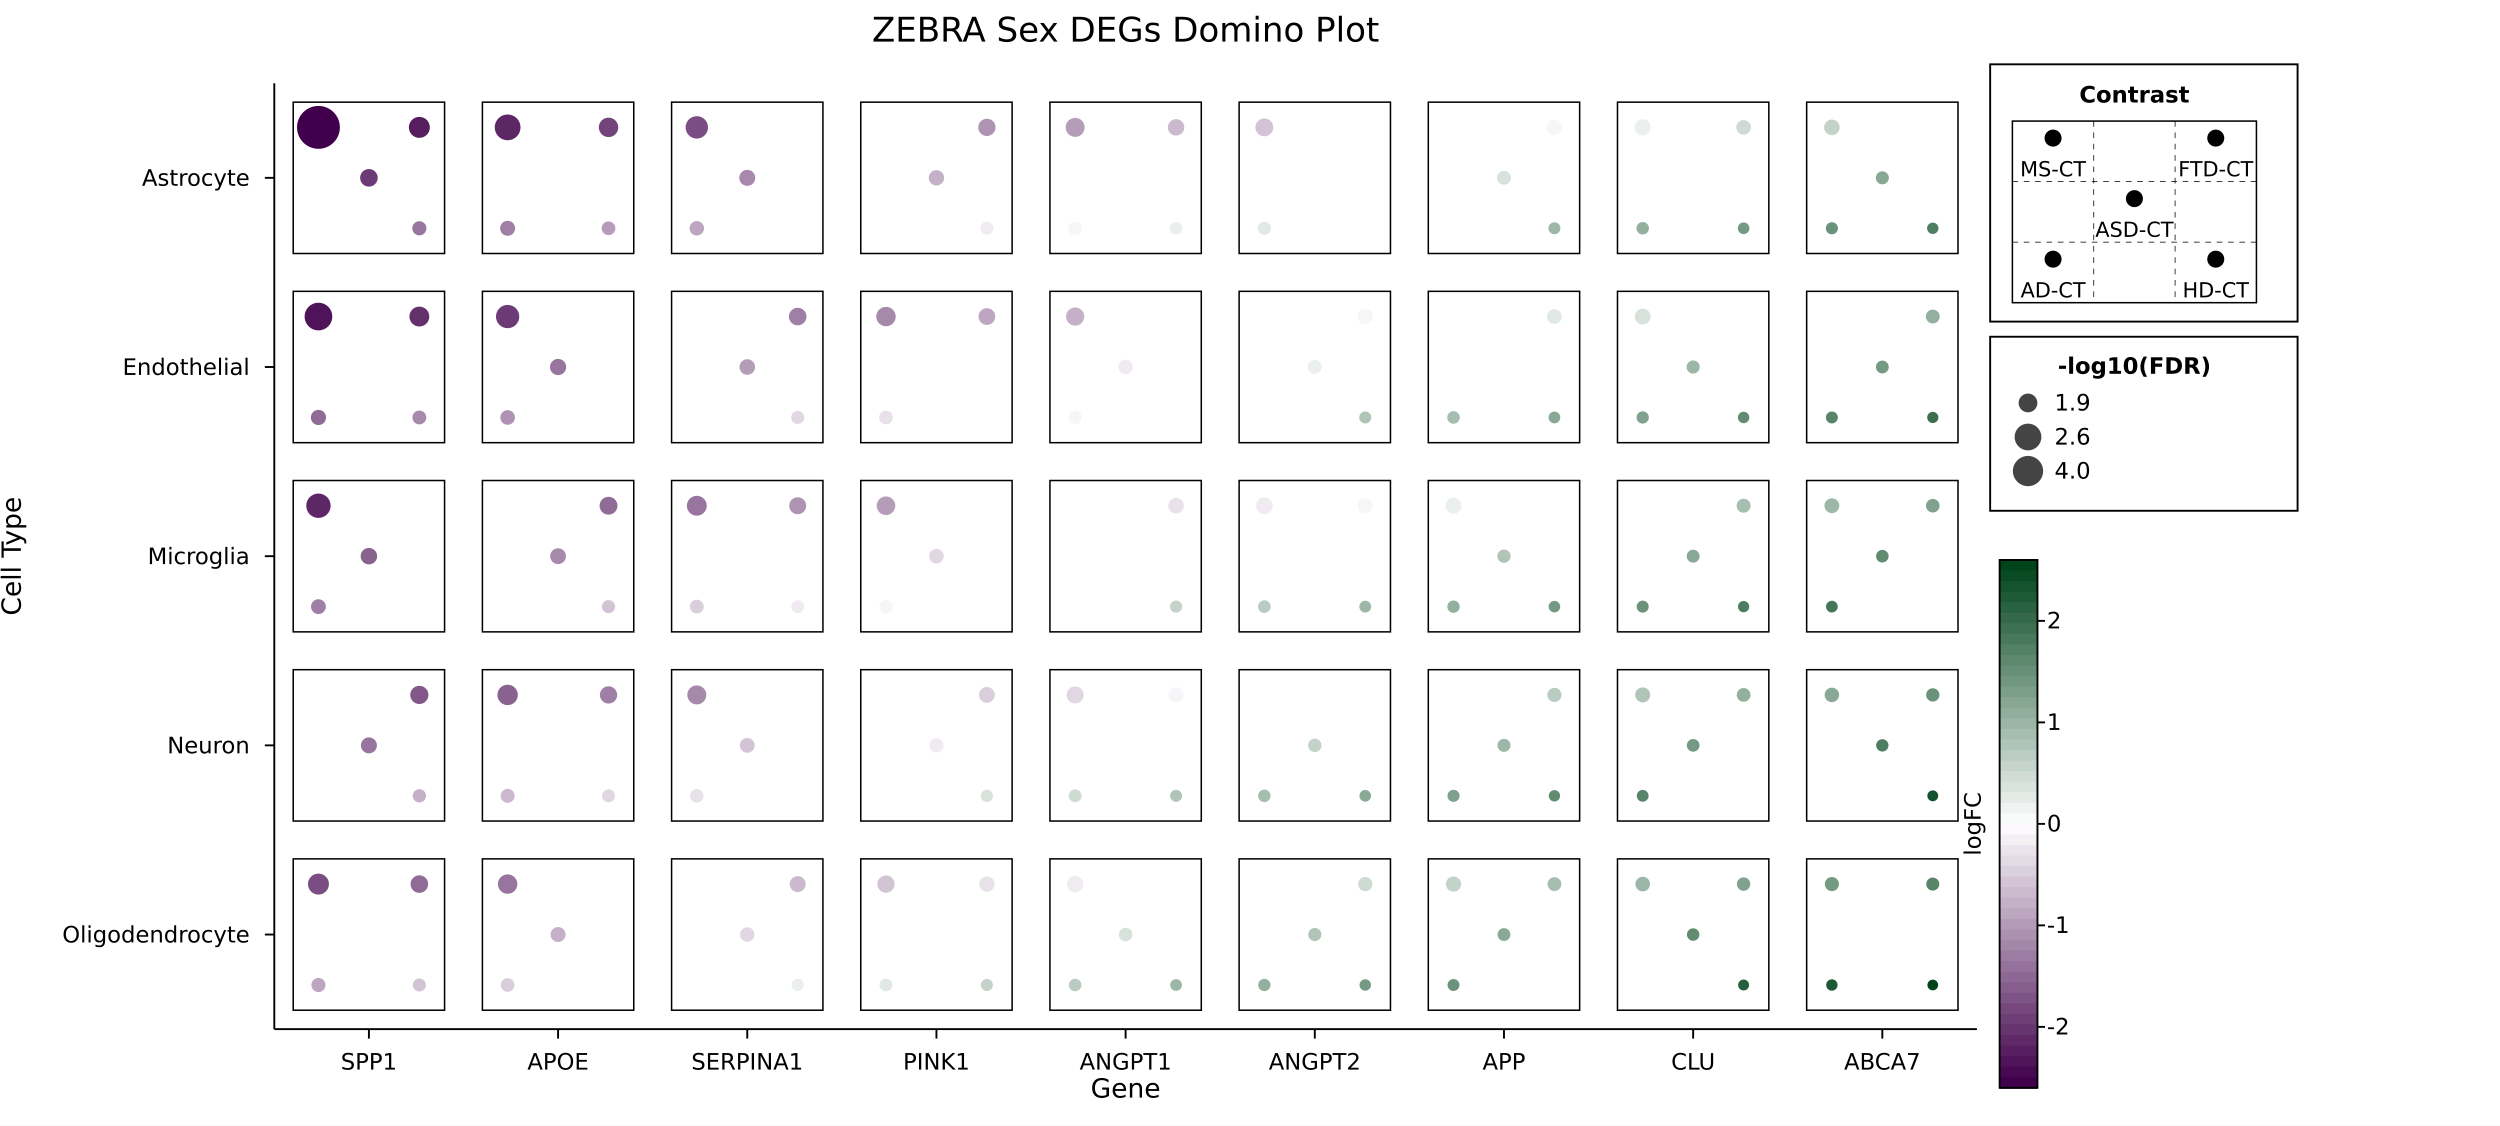
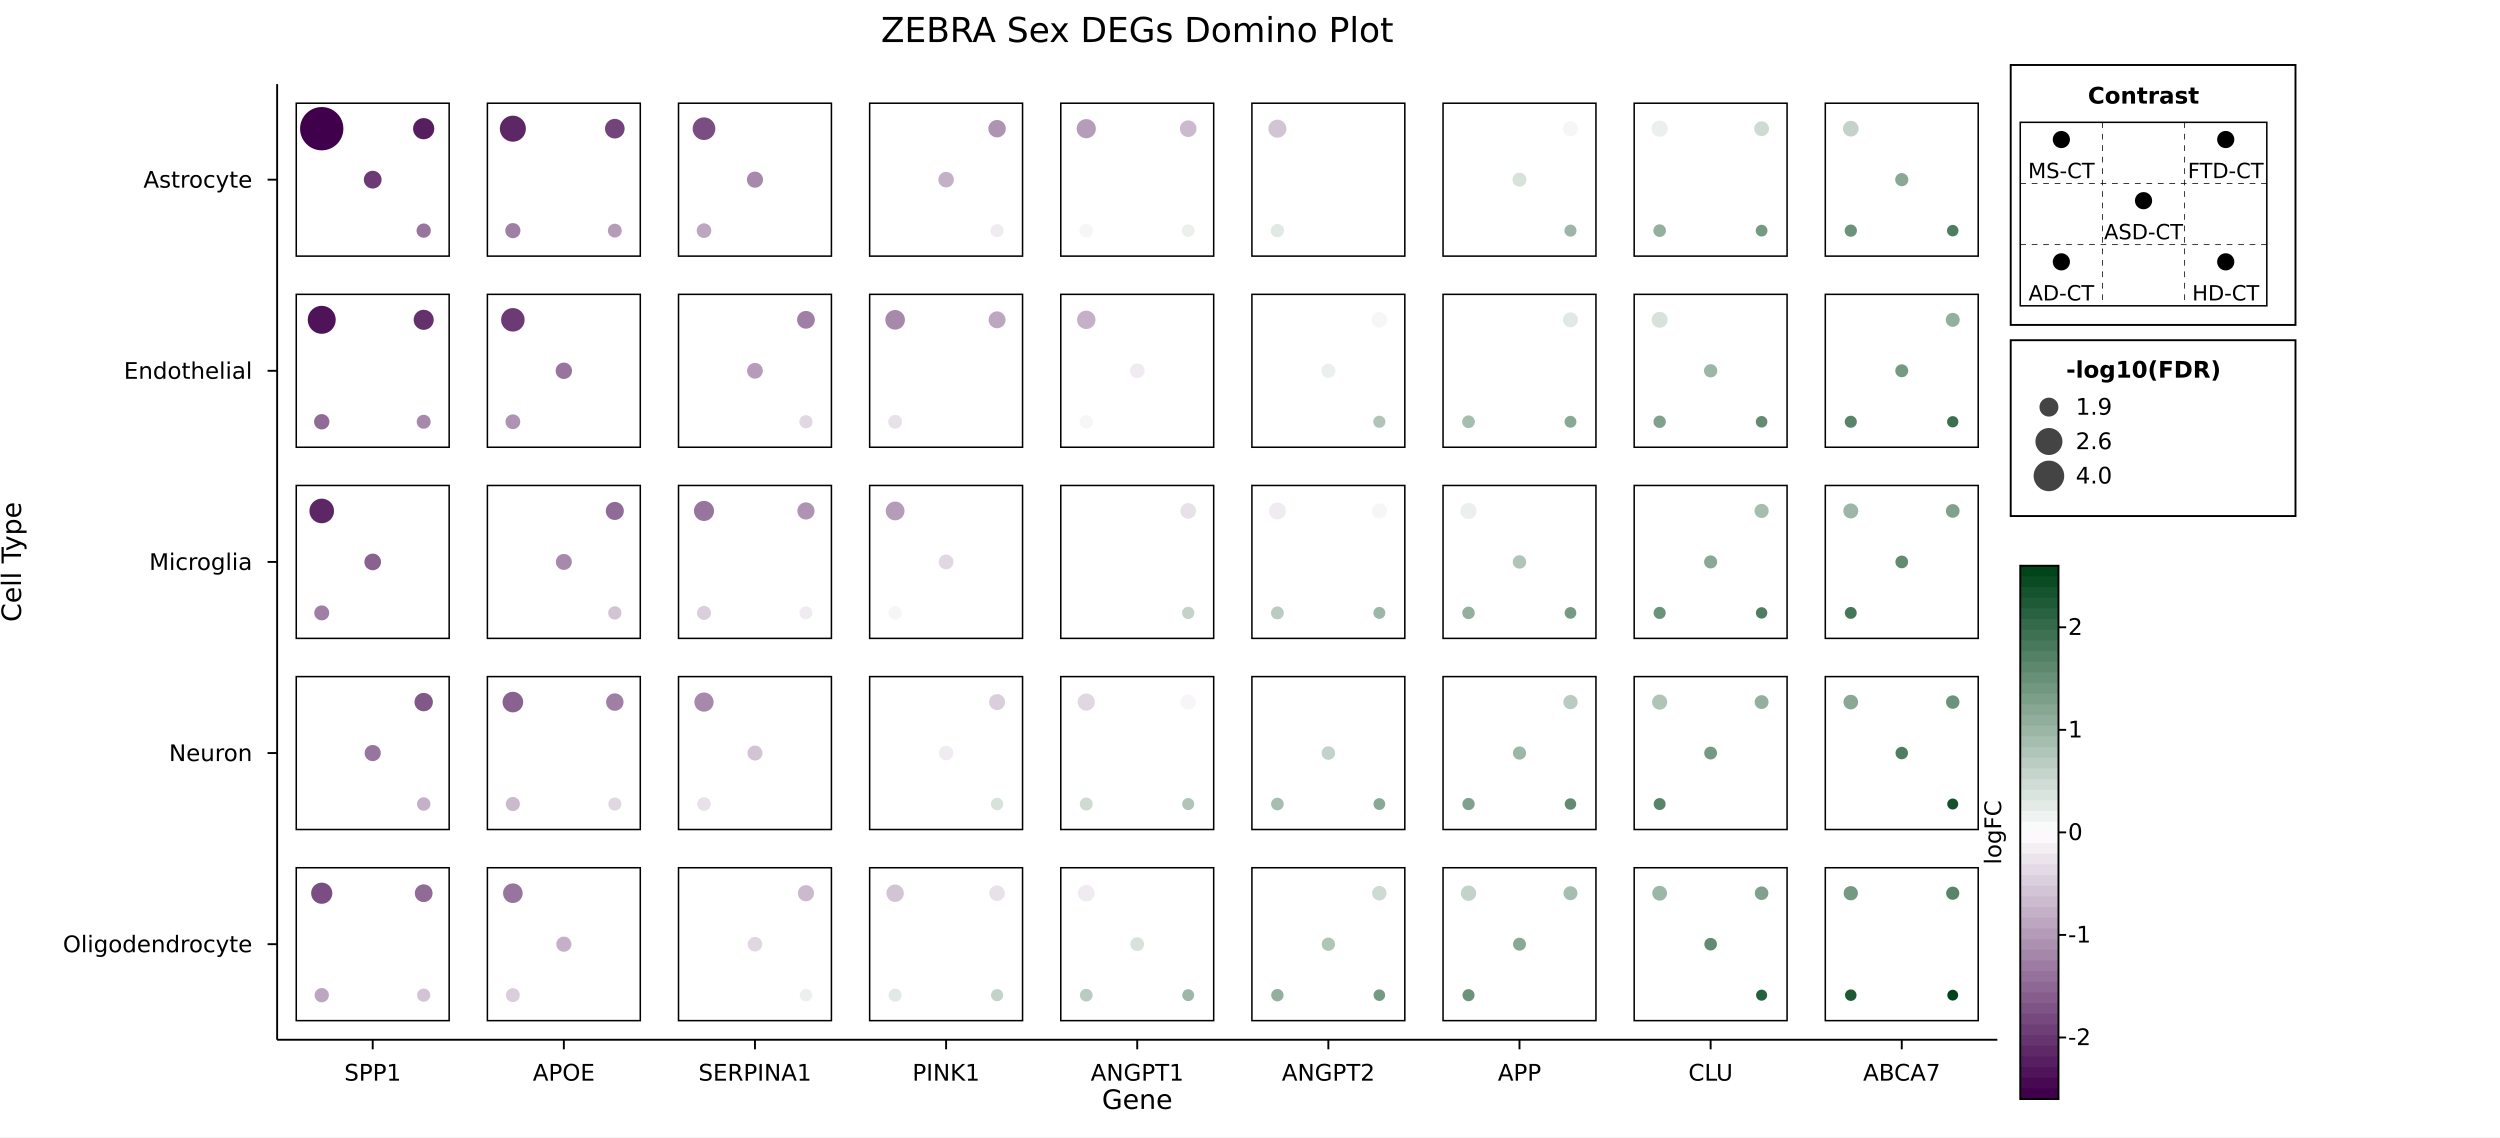
- <svg xmlns="http://www.w3.org/2000/svg" width="1321.5" height="595" font-family="DejaVu Sans, Liberation Sans, Arial, sans-serif" fill="black">
+ <svg xmlns="http://www.w3.org/2000/svg" width="1308" height="595" font-family="DejaVu Sans, Liberation Sans, Arial, sans-serif" fill="black">
  <rect width="100%" height="100%" fill="white" />
  <text x="595" y="580.2" font-size="14" text-anchor="middle">Gene</text>
  <text x="11" y="294" font-size="14" text-anchor="middle" transform="rotate(-90,11,294)">Cell Type</text>
  <text x="595" y="22" font-size="18" text-anchor="middle">ZEBRA Sex DEGs Domino Plot</text>
  <line x1="145" y1="544" x2="1045" y2="544" stroke="#000000" stroke-width="1" />
  <line x1="145" y1="44" x2="145" y2="544" stroke="#000000" stroke-width="1" />
  <line x1="195" y1="544" x2="195" y2="549" stroke="#000000" stroke-width="1" />
  <text x="195" y="565.4" font-size="12" text-anchor="middle">SPP1</text>
  <line x1="295" y1="544" x2="295" y2="549" stroke="#000000" stroke-width="1" />
  <text x="295" y="565.4" font-size="12" text-anchor="middle">APOE</text>
  <line x1="395" y1="544" x2="395" y2="549" stroke="#000000" stroke-width="1" />
  <text x="395" y="565.4" font-size="12" text-anchor="middle">SERPINA1</text>
  <line x1="495" y1="544" x2="495" y2="549" stroke="#000000" stroke-width="1" />
  <text x="495" y="565.4" font-size="12" text-anchor="middle">PINK1</text>
  <line x1="595" y1="544" x2="595" y2="549" stroke="#000000" stroke-width="1" />
  <text x="595" y="565.4" font-size="12" text-anchor="middle">ANGPT1</text>
  <line x1="695" y1="544" x2="695" y2="549" stroke="#000000" stroke-width="1" />
  <text x="695" y="565.4" font-size="12" text-anchor="middle">ANGPT2</text>
  <line x1="795" y1="544" x2="795" y2="549" stroke="#000000" stroke-width="1" />
  <text x="795" y="565.4" font-size="12" text-anchor="middle">APP</text>
  <line x1="895" y1="544" x2="895" y2="549" stroke="#000000" stroke-width="1" />
  <text x="895" y="565.4" font-size="12" text-anchor="middle">CLU</text>
  <line x1="995" y1="544" x2="995" y2="549" stroke="#000000" stroke-width="1" />
  <text x="995" y="565.4" font-size="12" text-anchor="middle">ABCA7</text>
  <line x1="140" y1="94" x2="145" y2="94" stroke="#000000" stroke-width="1" />
  <text x="132" y="98.2" font-size="12" text-anchor="end">Astrocyte</text>
  <line x1="140" y1="194" x2="145" y2="194" stroke="#000000" stroke-width="1" />
  <text x="132" y="198.2" font-size="12" text-anchor="end">Endothelial</text>
  <line x1="140" y1="294" x2="145" y2="294" stroke="#000000" stroke-width="1" />
  <text x="132" y="298.2" font-size="12" text-anchor="end">Microglia</text>
  <line x1="140" y1="394" x2="145" y2="394" stroke="#000000" stroke-width="1" />
  <text x="132" y="398.2" font-size="12" text-anchor="end">Neuron</text>
  <line x1="140" y1="494" x2="145" y2="494" stroke="#000000" stroke-width="1" />
  <text x="132" y="498.2" font-size="12" text-anchor="end">Oligodendrocyte</text>
  <rect x="955" y="54" width="80" height="80" fill="#ffffff" stroke="#000000" stroke-width="0.8" />
  <circle cx="968.33" cy="67.33" r="4.12" fill="#c4d3ca" />
  <circle cx="995" cy="94" r="3.45" fill="#89a895" />
  <circle cx="968.33" cy="120.67" r="3.21" fill="#6b937b" />
  <circle cx="1021.67" cy="120.67" r="3.01" fill="#4e7d61" />
  <rect x="955" y="154" width="80" height="80" fill="#ffffff" stroke="#000000" stroke-width="0.8" />
  <circle cx="1021.67" cy="167.33" r="3.66" fill="#93af9e" />
  <circle cx="995" cy="194" r="3.39" fill="#759a84" />
  <circle cx="968.33" cy="220.67" r="3.16" fill="#588469" />
  <circle cx="1021.67" cy="220.67" r="2.96" fill="#3a6f4f" />
  <rect x="955" y="254" width="80" height="80" fill="#ffffff" stroke="#000000" stroke-width="0.8" />
  <circle cx="968.33" cy="267.33" r="3.92" fill="#9cb7a7" />
  <circle cx="1021.67" cy="267.33" r="3.59" fill="#7fa18d" />
  <circle cx="995" cy="294" r="3.33" fill="#628b72" />
  <circle cx="968.33" cy="320.67" r="3.11" fill="#447658" />
  <rect x="955" y="354" width="80" height="80" fill="#ffffff" stroke="#000000" stroke-width="0.8" />
  <circle cx="968.33" cy="367.33" r="3.83" fill="#89a895" />
  <circle cx="1021.67" cy="367.33" r="3.52" fill="#6b937b" />
  <circle cx="995" cy="394" r="3.27" fill="#4e7d61" />
  <circle cx="1021.67" cy="420.67" r="2.88" fill="#13522c" />
  <rect x="955" y="454" width="80" height="80" fill="#ffffff" stroke="#000000" stroke-width="0.8" />
  <circle cx="968.33" cy="467.33" r="3.74" fill="#759a84" />
  <circle cx="1021.67" cy="467.33" r="3.45" fill="#588469" />
  <circle cx="968.33" cy="520.67" r="3.01" fill="#1d5935" />
  <circle cx="1021.67" cy="520.67" r="2.83" fill="#00441b" />
  <rect x="555" y="54" width="80" height="80" fill="#ffffff" stroke="#000000" stroke-width="0.8" />
  <circle cx="568.33" cy="67.33" r="5.03" fill="#b59cb9" />
  <circle cx="621.67" cy="67.33" r="4.36" fill="#cbbace" />
  <circle cx="568.33" cy="120.67" r="3.59" fill="#f7f5f8" />
  <circle cx="621.67" cy="120.67" r="3.33" fill="#ebf0ed" />
  <rect x="555" y="154" width="80" height="80" fill="#ffffff" stroke="#000000" stroke-width="0.8" />
  <circle cx="568.33" cy="167.33" r="4.82" fill="#c4b0c7" />
  <circle cx="595" cy="194" r="3.83" fill="#f0ebf1" />
  <circle cx="568.33" cy="220.67" r="3.52" fill="#f5f7f6" />
  <rect x="555" y="254" width="80" height="80" fill="#ffffff" stroke="#000000" stroke-width="0.8" />
  <circle cx="621.67" cy="267.33" r="4.12" fill="#e8e1ea" />
  <circle cx="595" cy="294" r="3.74" fill="#ffffff" />
  <circle cx="621.67" cy="320.67" r="3.21" fill="#c4d3ca" />
  <rect x="555" y="354" width="80" height="80" fill="#ffffff" stroke="#000000" stroke-width="0.8" />
  <circle cx="568.33" cy="367.33" r="4.5" fill="#e1d7e3" />
  <circle cx="621.67" cy="367.33" r="4.02" fill="#f7f5f8" />
  <circle cx="568.33" cy="420.67" r="3.39" fill="#cddbd3" />
  <circle cx="621.67" cy="420.67" r="3.16" fill="#b0c5b8" />
  <rect x="555" y="454" width="80" height="80" fill="#ffffff" stroke="#000000" stroke-width="0.8" />
  <circle cx="568.33" cy="467.33" r="4.36" fill="#f0ebf1" />
  <circle cx="595" cy="494" r="3.59" fill="#d7e2db" />
  <circle cx="568.33" cy="520.67" r="3.33" fill="#baccc1" />
  <circle cx="621.67" cy="520.67" r="3.11" fill="#9cb7a7" />
  <rect x="655" y="54" width="80" height="80" fill="#ffffff" stroke="#000000" stroke-width="0.8" />
  <circle cx="668.33" cy="67.33" r="4.73" fill="#d2c4d5" />
  <circle cx="695" cy="94" r="3.78" fill="#ffffff" />
  <circle cx="668.33" cy="120.67" r="3.48" fill="#e1e9e4" />
  <rect x="655" y="154" width="80" height="80" fill="#ffffff" stroke="#000000" stroke-width="0.8" />
  <circle cx="721.67" cy="167.33" r="4.07" fill="#f7f5f8" />
  <circle cx="695" cy="194" r="3.7" fill="#ebf0ed" />
  <circle cx="721.67" cy="220.67" r="3.18" fill="#b0c5b8" />
  <rect x="655" y="254" width="80" height="80" fill="#ffffff" stroke="#000000" stroke-width="0.8" />
  <circle cx="668.33" cy="267.33" r="4.43" fill="#f0ebf1" />
  <circle cx="721.67" cy="267.33" r="3.97" fill="#f5f7f6" />
  <circle cx="668.33" cy="320.67" r="3.36" fill="#baccc1" />
  <circle cx="721.67" cy="320.67" r="3.13" fill="#9cb7a7" />
  <rect x="655" y="354" width="80" height="80" fill="#ffffff" stroke="#000000" stroke-width="0.8" />
  <circle cx="668.33" cy="367.33" r="4.29" fill="#ffffff" />
  <circle cx="695" cy="394" r="3.55" fill="#c4d3ca" />
  <circle cx="668.33" cy="420.67" r="3.3" fill="#a6beb0" />
  <circle cx="721.67" cy="420.67" r="3.08" fill="#89a895" />
  <rect x="655" y="454" width="80" height="80" fill="#ffffff" stroke="#000000" stroke-width="0.8" />
  <circle cx="721.67" cy="467.33" r="3.78" fill="#cddbd3" />
  <circle cx="695" cy="494" r="3.48" fill="#b0c5b8" />
  <circle cx="668.33" cy="520.67" r="3.24" fill="#93af9e" />
  <circle cx="721.67" cy="520.67" r="3.03" fill="#759a84" />
  <rect x="255" y="54" width="80" height="80" fill="#ffffff" stroke="#000000" stroke-width="0.8" />
  <circle cx="268.33" cy="67.33" r="6.82" fill="#5d2766" />
  <circle cx="321.67" cy="67.33" r="5.14" fill="#73447b" />
  <circle cx="268.33" cy="120.67" r="3.97" fill="#9f7fa5" />
  <circle cx="321.67" cy="120.67" r="3.63" fill="#b59cb9" />
  <rect x="255" y="154" width="80" height="80" fill="#ffffff" stroke="#000000" stroke-width="0.8" />
  <circle cx="268.33" cy="167.33" r="6.16" fill="#6c3a74" />
  <circle cx="295" cy="194" r="4.29" fill="#98759e" />
  <circle cx="268.33" cy="220.67" r="3.87" fill="#ae93b2" />
  <rect x="255" y="254" width="80" height="80" fill="#ffffff" stroke="#000000" stroke-width="0.8" />
  <circle cx="321.67" cy="267.33" r="4.73" fill="#906b97" />
  <circle cx="295" cy="294" r="4.18" fill="#a689ab" />
  <circle cx="321.67" cy="320.67" r="3.48" fill="#d2c4d5" />
  <rect x="255" y="354" width="80" height="80" fill="#ffffff" stroke="#000000" stroke-width="0.8" />
  <circle cx="268.33" cy="367.33" r="5.4" fill="#896290" />
  <circle cx="321.67" cy="367.33" r="4.57" fill="#9f7fa5" />
  <circle cx="268.33" cy="420.67" r="3.7" fill="#cbbace" />
  <circle cx="321.67" cy="420.67" r="3.42" fill="#e1d7e3" />
  <rect x="255" y="454" width="80" height="80" fill="#ffffff" stroke="#000000" stroke-width="0.8" />
  <circle cx="268.33" cy="467.33" r="5.14" fill="#98759e" />
  <circle cx="295" cy="494" r="3.97" fill="#c4b0c7" />
  <circle cx="268.33" cy="520.67" r="3.63" fill="#dacddc" />
  <rect x="755" y="54" width="80" height="80" fill="#ffffff" stroke="#000000" stroke-width="0.8" />
  <circle cx="821.67" cy="67.33" r="4.02" fill="#f5f7f6" />
  <circle cx="795" cy="94" r="3.66" fill="#d7e2db" />
  <circle cx="821.67" cy="120.67" r="3.16" fill="#9cb7a7" />
  <rect x="755" y="154" width="80" height="80" fill="#ffffff" stroke="#000000" stroke-width="0.8" />
  <circle cx="768.33" cy="167.33" r="4.36" fill="#ffffff" />
  <circle cx="821.67" cy="167.33" r="3.92" fill="#e1e9e4" />
  <circle cx="768.33" cy="220.67" r="3.33" fill="#a6beb0" />
  <circle cx="821.67" cy="220.67" r="3.11" fill="#89a895" />
  <rect x="755" y="254" width="80" height="80" fill="#ffffff" stroke="#000000" stroke-width="0.8" />
  <circle cx="768.33" cy="267.33" r="4.23" fill="#ebf0ed" />
  <circle cx="795" cy="294" r="3.52" fill="#b0c5b8" />
  <circle cx="768.33" cy="320.67" r="3.27" fill="#93af9e" />
  <circle cx="821.67" cy="320.67" r="3.06" fill="#759a84" />
  <rect x="755" y="354" width="80" height="80" fill="#ffffff" stroke="#000000" stroke-width="0.8" />
  <circle cx="821.67" cy="367.33" r="3.74" fill="#baccc1" />
  <circle cx="795" cy="394" r="3.45" fill="#9cb7a7" />
  <circle cx="768.33" cy="420.67" r="3.21" fill="#7fa18d" />
  <circle cx="821.67" cy="420.67" r="3.01" fill="#628b72" />
  <rect x="755" y="454" width="80" height="80" fill="#ffffff" stroke="#000000" stroke-width="0.8" />
  <circle cx="768.33" cy="467.33" r="4.02" fill="#c4d3ca" />
  <circle cx="821.67" cy="467.33" r="3.66" fill="#a6beb0" />
  <circle cx="795" cy="494" r="3.39" fill="#89a895" />
  <circle cx="768.33" cy="520.67" r="3.16" fill="#6b937b" />
  <rect x="855" y="54" width="80" height="80" fill="#ffffff" stroke="#000000" stroke-width="0.8" />
  <circle cx="868.33" cy="67.33" r="4.29" fill="#ebf0ed" />
  <circle cx="921.67" cy="67.33" r="3.87" fill="#cddbd3" />
  <circle cx="868.33" cy="120.67" r="3.3" fill="#93af9e" />
  <circle cx="921.67" cy="120.67" r="3.08" fill="#759a84" />
  <rect x="855" y="154" width="80" height="80" fill="#ffffff" stroke="#000000" stroke-width="0.8" />
  <circle cx="868.33" cy="167.33" r="4.18" fill="#d7e2db" />
  <circle cx="895" cy="194" r="3.48" fill="#9cb7a7" />
  <circle cx="868.33" cy="220.67" r="3.24" fill="#7fa18d" />
  <circle cx="921.67" cy="220.67" r="3.03" fill="#628b72" />
  <rect x="855" y="254" width="80" height="80" fill="#ffffff" stroke="#000000" stroke-width="0.8" />
  <circle cx="921.67" cy="267.33" r="3.7" fill="#a6beb0" />
  <circle cx="895" cy="294" r="3.42" fill="#89a895" />
  <circle cx="868.33" cy="320.67" r="3.18" fill="#6b937b" />
  <circle cx="921.67" cy="320.67" r="2.99" fill="#4e7d61" />
  <rect x="855" y="354" width="80" height="80" fill="#ffffff" stroke="#000000" stroke-width="0.8" />
  <circle cx="868.33" cy="367.33" r="3.97" fill="#b0c5b8" />
  <circle cx="921.67" cy="367.33" r="3.63" fill="#93af9e" />
  <circle cx="895" cy="394" r="3.36" fill="#759a84" />
  <circle cx="868.33" cy="420.67" r="3.13" fill="#588469" />
  <rect x="855" y="454" width="80" height="80" fill="#ffffff" stroke="#000000" stroke-width="0.8" />
  <circle cx="868.33" cy="467.33" r="3.87" fill="#9cb7a7" />
  <circle cx="921.67" cy="467.33" r="3.55" fill="#7fa18d" />
  <circle cx="895" cy="494" r="3.3" fill="#628b72" />
  <circle cx="921.67" cy="520.67" r="2.9" fill="#27603e" />
  <rect x="455" y="54" width="80" height="80" fill="#ffffff" stroke="#000000" stroke-width="0.8" />
  <circle cx="521.67" cy="67.33" r="4.57" fill="#ae93b2" />
  <circle cx="495" cy="94" r="4.07" fill="#c4b0c7" />
  <circle cx="521.67" cy="120.67" r="3.42" fill="#f0ebf1" />
  <rect x="455" y="154" width="80" height="80" fill="#ffffff" stroke="#000000" stroke-width="0.8" />
  <circle cx="468.33" cy="167.33" r="5.14" fill="#a689ab" />
  <circle cx="521.67" cy="167.33" r="4.43" fill="#bca6c0" />
  <circle cx="468.33" cy="220.67" r="3.63" fill="#e8e1ea" />
  <circle cx="521.67" cy="220.67" r="3.36" fill="#ffffff" />
  <rect x="455" y="254" width="80" height="80" fill="#ffffff" stroke="#000000" stroke-width="0.8" />
  <circle cx="468.33" cy="267.33" r="4.92" fill="#b59cb9" />
  <circle cx="495" cy="294" r="3.87" fill="#e1d7e3" />
  <circle cx="468.33" cy="320.67" r="3.55" fill="#f7f5f8" />
  <rect x="455" y="354" width="80" height="80" fill="#ffffff" stroke="#000000" stroke-width="0.8" />
  <circle cx="521.67" cy="367.33" r="4.18" fill="#dacddc" />
  <circle cx="495" cy="394" r="3.78" fill="#f0ebf1" />
  <circle cx="521.67" cy="420.67" r="3.24" fill="#d7e2db" />
  <rect x="455" y="454" width="80" height="80" fill="#ffffff" stroke="#000000" stroke-width="0.8" />
  <circle cx="468.33" cy="467.33" r="4.57" fill="#d2c4d5" />
  <circle cx="521.67" cy="467.33" r="4.07" fill="#e8e1ea" />
  <circle cx="468.33" cy="520.67" r="3.42" fill="#e1e9e4" />
  <circle cx="521.67" cy="520.67" r="3.18" fill="#c4d3ca" />
  <rect x="355" y="54" width="80" height="80" fill="#ffffff" stroke="#000000" stroke-width="0.8" />
  <circle cx="368.33" cy="67.33" r="5.93" fill="#7a4e82" />
  <circle cx="395" cy="94" r="4.23" fill="#a689ab" />
  <circle cx="368.33" cy="120.67" r="3.83" fill="#bca6c0" />
  <rect x="355" y="154" width="80" height="80" fill="#ffffff" stroke="#000000" stroke-width="0.8" />
  <circle cx="421.67" cy="167.33" r="4.65" fill="#9f7fa5" />
  <circle cx="395" cy="194" r="4.12" fill="#b59cb9" />
  <circle cx="421.67" cy="220.67" r="3.45" fill="#e1d7e3" />
  <rect x="355" y="254" width="80" height="80" fill="#ffffff" stroke="#000000" stroke-width="0.8" />
  <circle cx="368.33" cy="267.33" r="5.26" fill="#98759e" />
  <circle cx="421.67" cy="267.33" r="4.5" fill="#ae93b2" />
  <circle cx="368.33" cy="320.67" r="3.66" fill="#dacddc" />
  <circle cx="421.67" cy="320.67" r="3.39" fill="#f0ebf1" />
  <rect x="355" y="354" width="80" height="80" fill="#ffffff" stroke="#000000" stroke-width="0.8" />
  <circle cx="368.33" cy="367.33" r="5.03" fill="#a689ab" />
  <circle cx="395" cy="394" r="3.92" fill="#d2c4d5" />
  <circle cx="368.33" cy="420.67" r="3.59" fill="#e8e1ea" />
  <rect x="355" y="454" width="80" height="80" fill="#ffffff" stroke="#000000" stroke-width="0.8" />
  <circle cx="421.67" cy="467.33" r="4.23" fill="#cbbace" />
  <circle cx="395" cy="494" r="3.83" fill="#e1d7e3" />
  <circle cx="421.67" cy="520.67" r="3.27" fill="#ebf0ed" />
  <rect x="155" y="54" width="80" height="80" fill="#ffffff" stroke="#000000" stroke-width="0.8" />
  <circle cx="168.33" cy="67.33" r="11.33" fill="#40004b" />
  <circle cx="221.67" cy="67.33" r="5.55" fill="#561d5f" />
  <circle cx="195" cy="94" r="4.65" fill="#6c3a74" />
  <circle cx="221.67" cy="120.67" r="3.74" fill="#98759e" />
  <rect x="155" y="154" width="80" height="80" fill="#ffffff" stroke="#000000" stroke-width="0.8" />
  <circle cx="168.33" cy="167.33" r="7.33" fill="#4e1358" />
  <circle cx="221.67" cy="167.33" r="5.26" fill="#64316d" />
  <circle cx="168.33" cy="220.67" r="4.02" fill="#906b97" />
  <circle cx="221.67" cy="220.67" r="3.66" fill="#a689ab" />
  <rect x="155" y="254" width="80" height="80" fill="#ffffff" stroke="#000000" stroke-width="0.8" />
  <circle cx="168.33" cy="267.33" r="6.45" fill="#5d2766" />
  <circle cx="195" cy="294" r="4.36" fill="#896290" />
  <circle cx="168.33" cy="320.67" r="3.92" fill="#9f7fa5" />
  <rect x="155" y="354" width="80" height="80" fill="#ffffff" stroke="#000000" stroke-width="0.8" />
  <circle cx="221.67" cy="367.33" r="4.82" fill="#825889" />
  <circle cx="195" cy="394" r="4.23" fill="#98759e" />
  <circle cx="221.67" cy="420.67" r="3.52" fill="#c4b0c7" />
  <rect x="155" y="454" width="80" height="80" fill="#ffffff" stroke="#000000" stroke-width="0.8" />
  <circle cx="168.33" cy="467.33" r="5.55" fill="#7a4e82" />
  <circle cx="221.67" cy="467.33" r="4.65" fill="#906b97" />
  <circle cx="168.33" cy="520.67" r="3.74" fill="#bca6c0" />
  <circle cx="221.67" cy="520.67" r="3.45" fill="#d2c4d5" />
-   <rect x="1052" y="34" width="162.5" height="136" fill="#ffffff" />
-   <rect x="1052" y="34" width="162.5" height="136" fill="none" stroke="#000000" stroke-width="1" />
-   <text x="1128.25" y="54.2" font-size="12" text-anchor="middle" font-weight="bold">Contrast</text>
-   <rect x="1063.75" y="64" width="129" height="96" fill="#ffffff" stroke="#000000" stroke-width="0.8" />
-   <line x1="1106.75" y1="64" x2="1106.75" y2="160" stroke="#000000" stroke-width="0.4" stroke-dasharray="3,3" />
-   <line x1="1063.75" y1="96" x2="1192.75" y2="96" stroke="#000000" stroke-width="0.4" stroke-dasharray="3,3" />
-   <line x1="1149.75" y1="64" x2="1149.75" y2="160" stroke="#000000" stroke-width="0.4" stroke-dasharray="3,3" />
-   <line x1="1063.75" y1="128" x2="1192.75" y2="128" stroke="#000000" stroke-width="0.4" stroke-dasharray="3,3" />
-   <circle cx="1085.25" cy="73" r="4.5" fill="#000000" />
-   <text x="1085.25" y="93.2" font-size="11" text-anchor="middle">MS-CT</text>
-   <circle cx="1085.25" cy="137" r="4.5" fill="#000000" />
-   <text x="1085.25" y="157.2" font-size="11" text-anchor="middle">AD-CT</text>
-   <circle cx="1128.25" cy="105" r="4.5" fill="#000000" />
-   <text x="1128.25" y="125.2" font-size="11" text-anchor="middle">ASD-CT</text>
-   <circle cx="1171.25" cy="73" r="4.5" fill="#000000" />
-   <text x="1171.25" y="93.2" font-size="11" text-anchor="middle">FTD-CT</text>
-   <circle cx="1171.25" cy="137" r="4.5" fill="#000000" />
-   <text x="1171.25" y="157.2" font-size="11" text-anchor="middle">HD-CT</text>
-   <rect x="1052" y="178" width="162.5" height="92" fill="#ffffff" />
-   <rect x="1052" y="178" width="162.5" height="92" fill="none" stroke="#000000" stroke-width="1" />
-   <text x="1128.25" y="197.6" font-size="12" text-anchor="middle" font-weight="bold">-log10(FDR)</text>
+   <rect x="1052" y="34" width="149" height="136" fill="#ffffff" />
+   <rect x="1052" y="34" width="149" height="136" fill="none" stroke="#000000" stroke-width="1" />
+   <text x="1121.5" y="54.2" font-size="12" text-anchor="middle" font-weight="bold">Contrast</text>
+   <rect x="1057" y="64" width="129" height="96" fill="#ffffff" stroke="#000000" stroke-width="0.8" />
+   <line x1="1100" y1="64" x2="1100" y2="160" stroke="#000000" stroke-width="0.4" stroke-dasharray="3,3" />
+   <line x1="1057" y1="96" x2="1186" y2="96" stroke="#000000" stroke-width="0.4" stroke-dasharray="3,3" />
+   <line x1="1143" y1="64" x2="1143" y2="160" stroke="#000000" stroke-width="0.4" stroke-dasharray="3,3" />
+   <line x1="1057" y1="128" x2="1186" y2="128" stroke="#000000" stroke-width="0.4" stroke-dasharray="3,3" />
+   <circle cx="1078.5" cy="73" r="4.5" fill="#000000" />
+   <text x="1078.5" y="93.2" font-size="11" text-anchor="middle">MS-CT</text>
+   <circle cx="1078.5" cy="137" r="4.5" fill="#000000" />
+   <text x="1078.5" y="157.2" font-size="11" text-anchor="middle">AD-CT</text>
+   <circle cx="1121.5" cy="105" r="4.5" fill="#000000" />
+   <text x="1121.5" y="125.2" font-size="11" text-anchor="middle">ASD-CT</text>
+   <circle cx="1164.5" cy="73" r="4.5" fill="#000000" />
+   <text x="1164.5" y="93.2" font-size="11" text-anchor="middle">FTD-CT</text>
+   <circle cx="1164.5" cy="137" r="4.5" fill="#000000" />
+   <text x="1164.5" y="157.2" font-size="11" text-anchor="middle">HD-CT</text>
+   <rect x="1052" y="178" width="149" height="92" fill="#ffffff" />
+   <rect x="1052" y="178" width="149" height="92" fill="none" stroke="#000000" stroke-width="1" />
+   <text x="1121.5" y="197.6" font-size="12" text-anchor="middle" font-weight="bold">-log10(FDR)</text>
  <circle cx="1072" cy="213" r="4.96" fill="#444444" />
  <text x="1086" y="217" font-size="12" text-anchor="start">1.9</text>
  <circle cx="1072" cy="231" r="7.08" fill="#444444" />
  <text x="1086" y="235" font-size="12" text-anchor="start">2.6</text>
  <circle cx="1072" cy="249" r="8" fill="#444444" />
  <text x="1086" y="253" font-size="12" text-anchor="start">4.0</text>
  <rect x="1057" y="296" width="20" height="6.08" fill="#00441b" />
  <rect x="1057" y="301.58" width="20" height="6.08" fill="#0a4b24" />
  <rect x="1057" y="307.16" width="20" height="6.08" fill="#14532d" />
  <rect x="1057" y="312.74" width="20" height="6.08" fill="#1f5a36" />
  <rect x="1057" y="318.32" width="20" height="6.08" fill="#296240" />
  <rect x="1057" y="323.9" width="20" height="6.08" fill="#346a49" />
  <rect x="1057" y="329.48" width="20" height="6.08" fill="#3e7152" />
  <rect x="1057" y="335.06" width="20" height="6.08" fill="#48795c" />
  <rect x="1057" y="340.64" width="20" height="6.08" fill="#538165" />
  <rect x="1057" y="346.22" width="20" height="6.08" fill="#5d886e" />
  <rect x="1057" y="351.8" width="20" height="6.08" fill="#689078" />
  <rect x="1057" y="357.38" width="20" height="6.08" fill="#729781" />
  <rect x="1057" y="362.96" width="20" height="6.08" fill="#7c9f8a" />
  <rect x="1057" y="368.54" width="20" height="6.08" fill="#87a793" />
  <rect x="1057" y="374.12" width="20" height="6.08" fill="#91ae9d" />
  <rect x="1057" y="379.7" width="20" height="6.08" fill="#9cb6a6" />
  <rect x="1057" y="385.28" width="20" height="6.08" fill="#a6beaf" />
  <rect x="1057" y="390.86" width="20" height="6.08" fill="#b0c5b9" />
  <rect x="1057" y="396.44" width="20" height="6.08" fill="#bbcdc2" />
  <rect x="1057" y="402.02" width="20" height="6.08" fill="#c5d5cb" />
  <rect x="1057" y="407.6" width="20" height="6.08" fill="#d0dcd5" />
  <rect x="1057" y="413.18" width="20" height="6.08" fill="#dae4de" />
  <rect x="1057" y="418.76" width="20" height="6.08" fill="#e4ebe7" />
  <rect x="1057" y="424.34" width="20" height="6.08" fill="#eff3f1" />
  <rect x="1057" y="429.92" width="20" height="6.08" fill="#f9fbfa" />
  <rect x="1057" y="435.5" width="20" height="6.08" fill="#fbf9fb" />
  <rect x="1057" y="441.08" width="20" height="6.08" fill="#f3eff3" />
  <rect x="1057" y="446.66" width="20" height="6.08" fill="#ebe4ec" />
  <rect x="1057" y="452.24" width="20" height="6.08" fill="#e3dae5" />
  <rect x="1057" y="457.82" width="20" height="6.08" fill="#dbd0dd" />
  <rect x="1057" y="463.4" width="20" height="6.08" fill="#d4c5d6" />
  <rect x="1057" y="468.98" width="20" height="6.08" fill="#ccbbcf" />
  <rect x="1057" y="474.56" width="20" height="6.08" fill="#c4b0c7" />
  <rect x="1057" y="480.14" width="20" height="6.08" fill="#bca6c0" />
  <rect x="1057" y="485.72" width="20" height="6.08" fill="#b49cb9" />
  <rect x="1057" y="491.3" width="20" height="6.08" fill="#ad91b1" />
  <rect x="1057" y="496.88" width="20" height="6.08" fill="#a587aa" />
  <rect x="1057" y="502.46" width="20" height="6.08" fill="#9d7ca3" />
  <rect x="1057" y="508.04" width="20" height="6.08" fill="#95729b" />
  <rect x="1057" y="513.62" width="20" height="6.08" fill="#8d6894" />
  <rect x="1057" y="519.2" width="20" height="6.08" fill="#865d8d" />
  <rect x="1057" y="524.78" width="20" height="6.08" fill="#7e5385" />
  <rect x="1057" y="530.36" width="20" height="6.08" fill="#76487e" />
  <rect x="1057" y="535.94" width="20" height="6.08" fill="#6e3e77" />
  <rect x="1057" y="541.52" width="20" height="6.08" fill="#66346f" />
  <rect x="1057" y="547.1" width="20" height="6.08" fill="#5f2968" />
  <rect x="1057" y="552.68" width="20" height="6.08" fill="#571f61" />
  <rect x="1057" y="558.26" width="20" height="6.08" fill="#4f1459" />
  <rect x="1057" y="563.84" width="20" height="6.08" fill="#470a52" />
  <rect x="1057" y="569.42" width="20" height="6.08" fill="#40004b" />
  <rect x="1057" y="296" width="20" height="279" fill="none" stroke="#000000" stroke-width="1" />
  <line x1="1077" y1="542.81" x2="1081" y2="542.81" stroke="#000000" stroke-width="1" />
  <text x="1082" y="546.81" font-size="12" text-anchor="start">-2</text>
  <line x1="1077" y1="489.15" x2="1081" y2="489.15" stroke="#000000" stroke-width="1" />
  <text x="1082" y="493.15" font-size="12" text-anchor="start">-1</text>
  <line x1="1077" y1="435.5" x2="1081" y2="435.5" stroke="#000000" stroke-width="1" />
  <text x="1082" y="439.5" font-size="12" text-anchor="start">0</text>
  <line x1="1077" y1="381.85" x2="1081" y2="381.85" stroke="#000000" stroke-width="1" />
  <text x="1082" y="385.85" font-size="12" text-anchor="start">1</text>
  <line x1="1077" y1="328.19" x2="1081" y2="328.19" stroke="#000000" stroke-width="1" />
  <text x="1082" y="332.19" font-size="12" text-anchor="start">2</text>
  <text x="1047" y="435.5" font-size="12" text-anchor="middle" transform="rotate(-90,1047,435.5)">logFC</text>
</svg>
